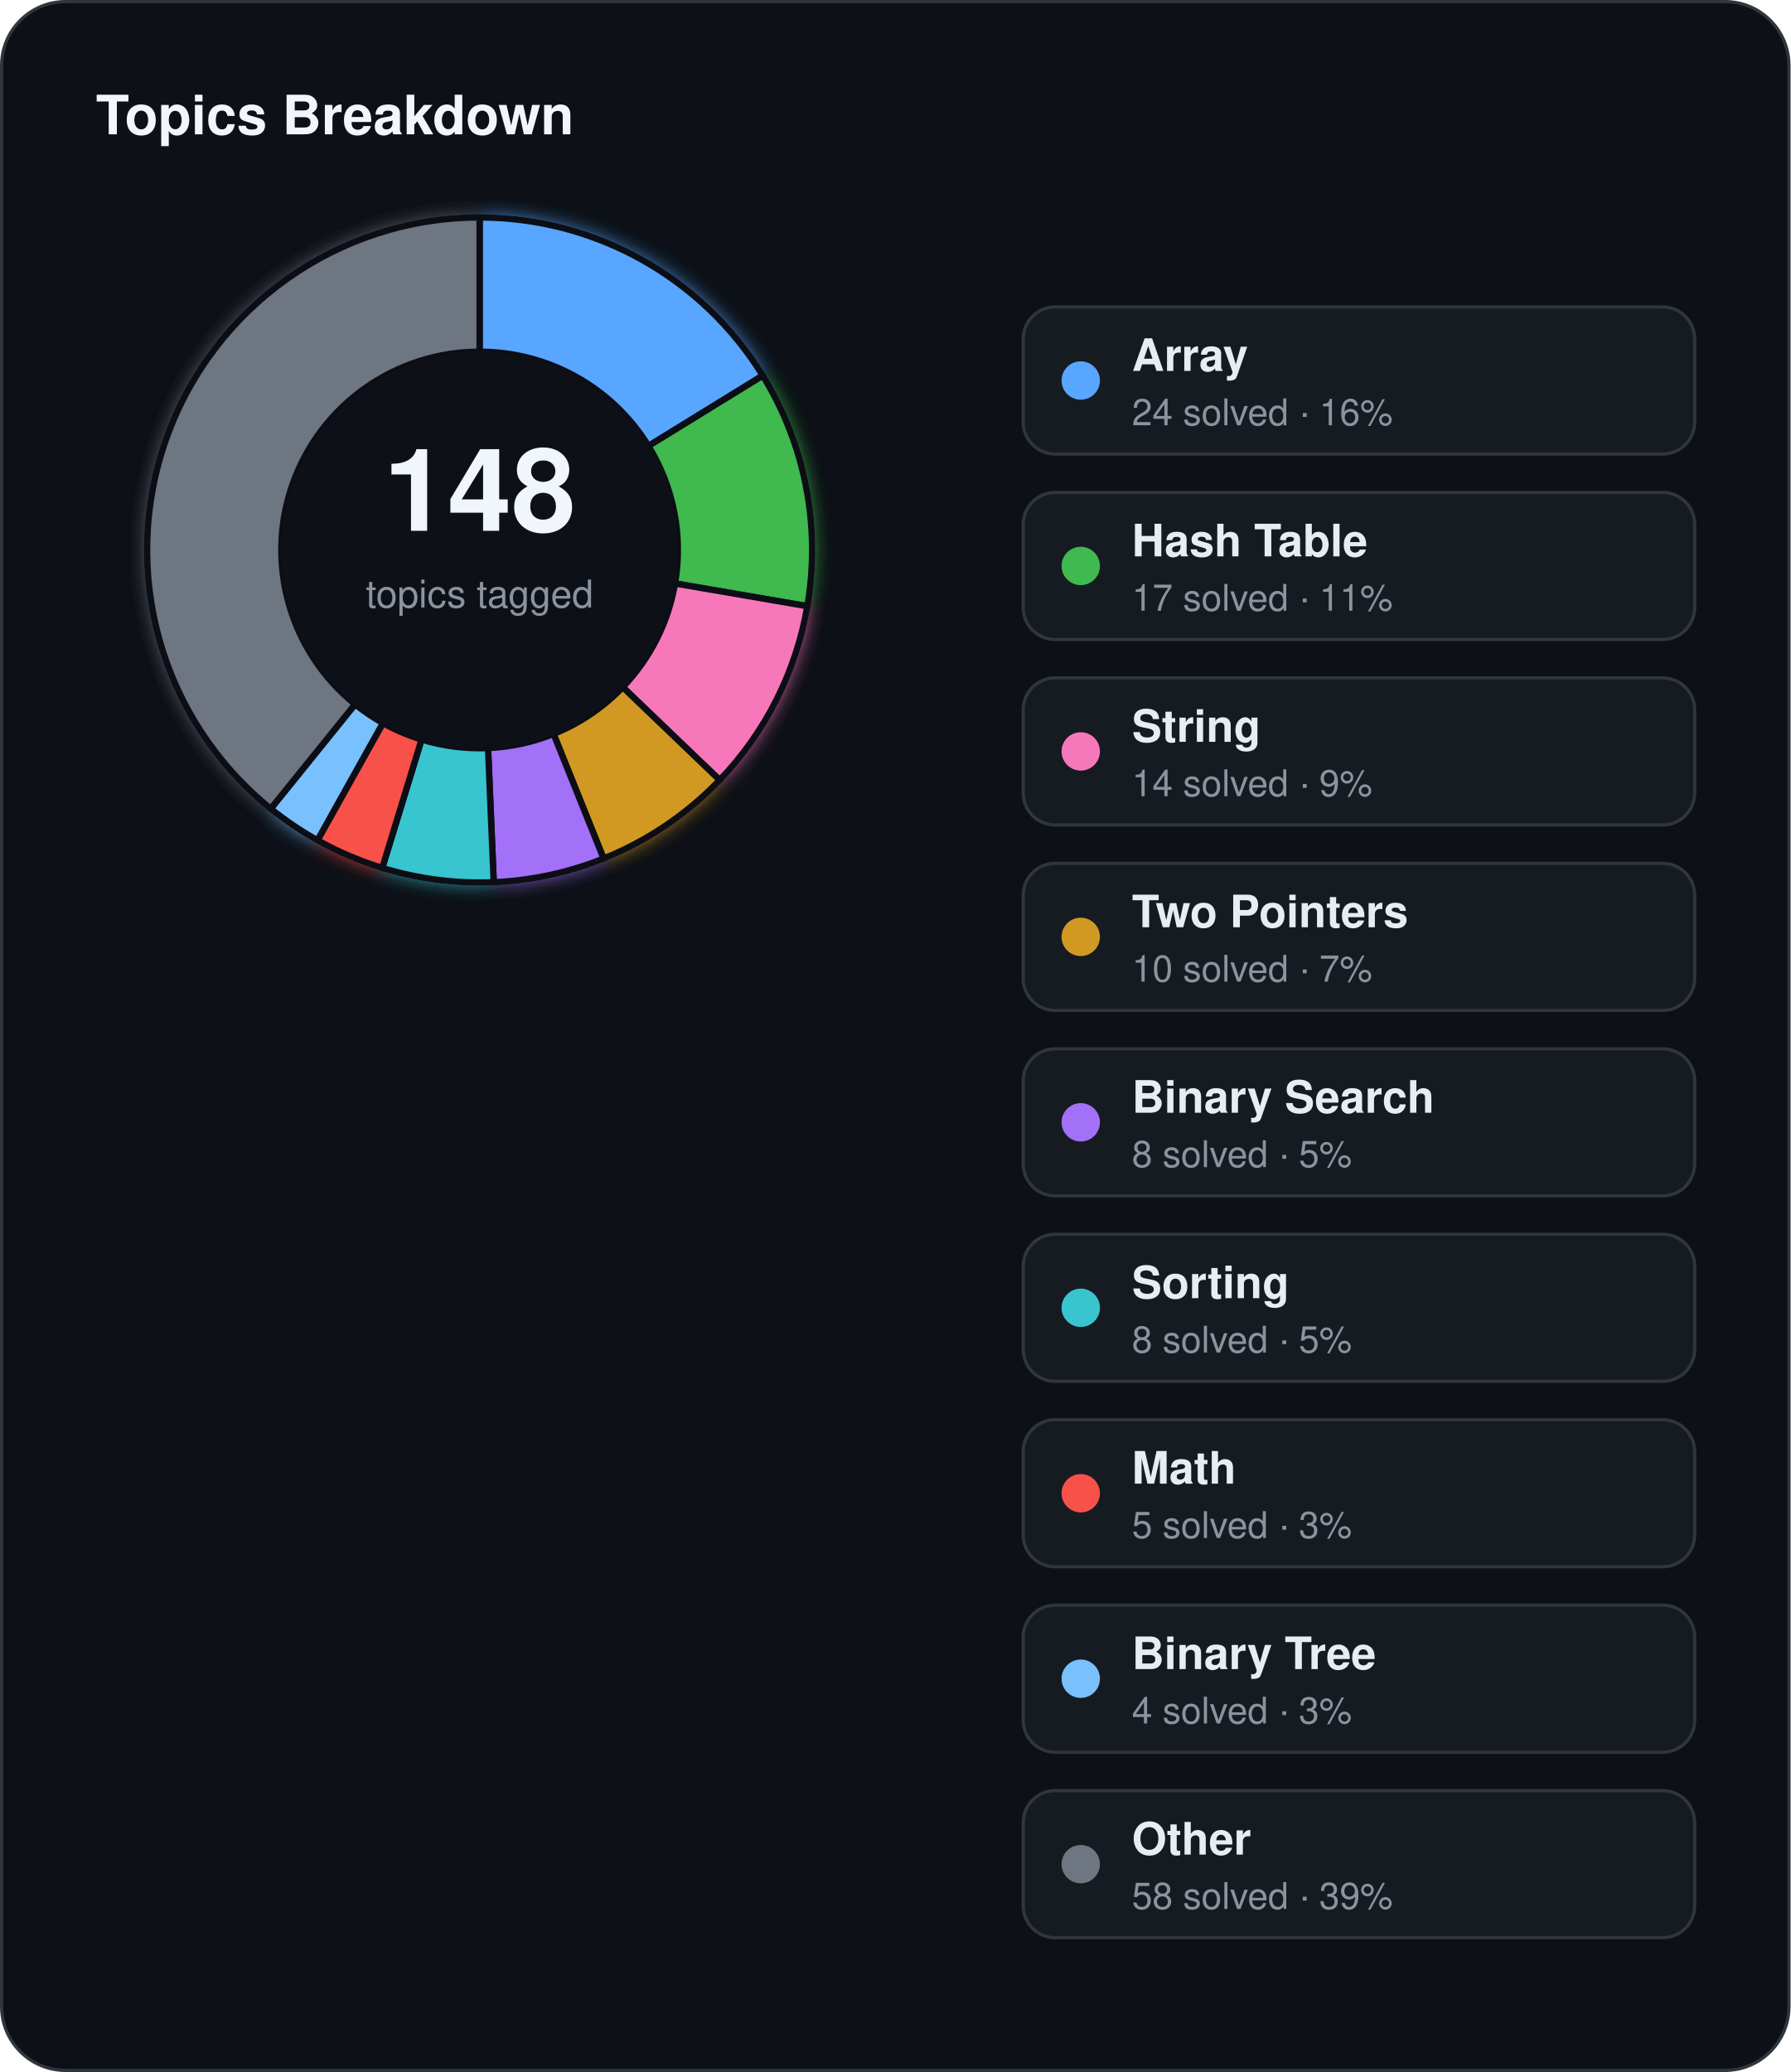
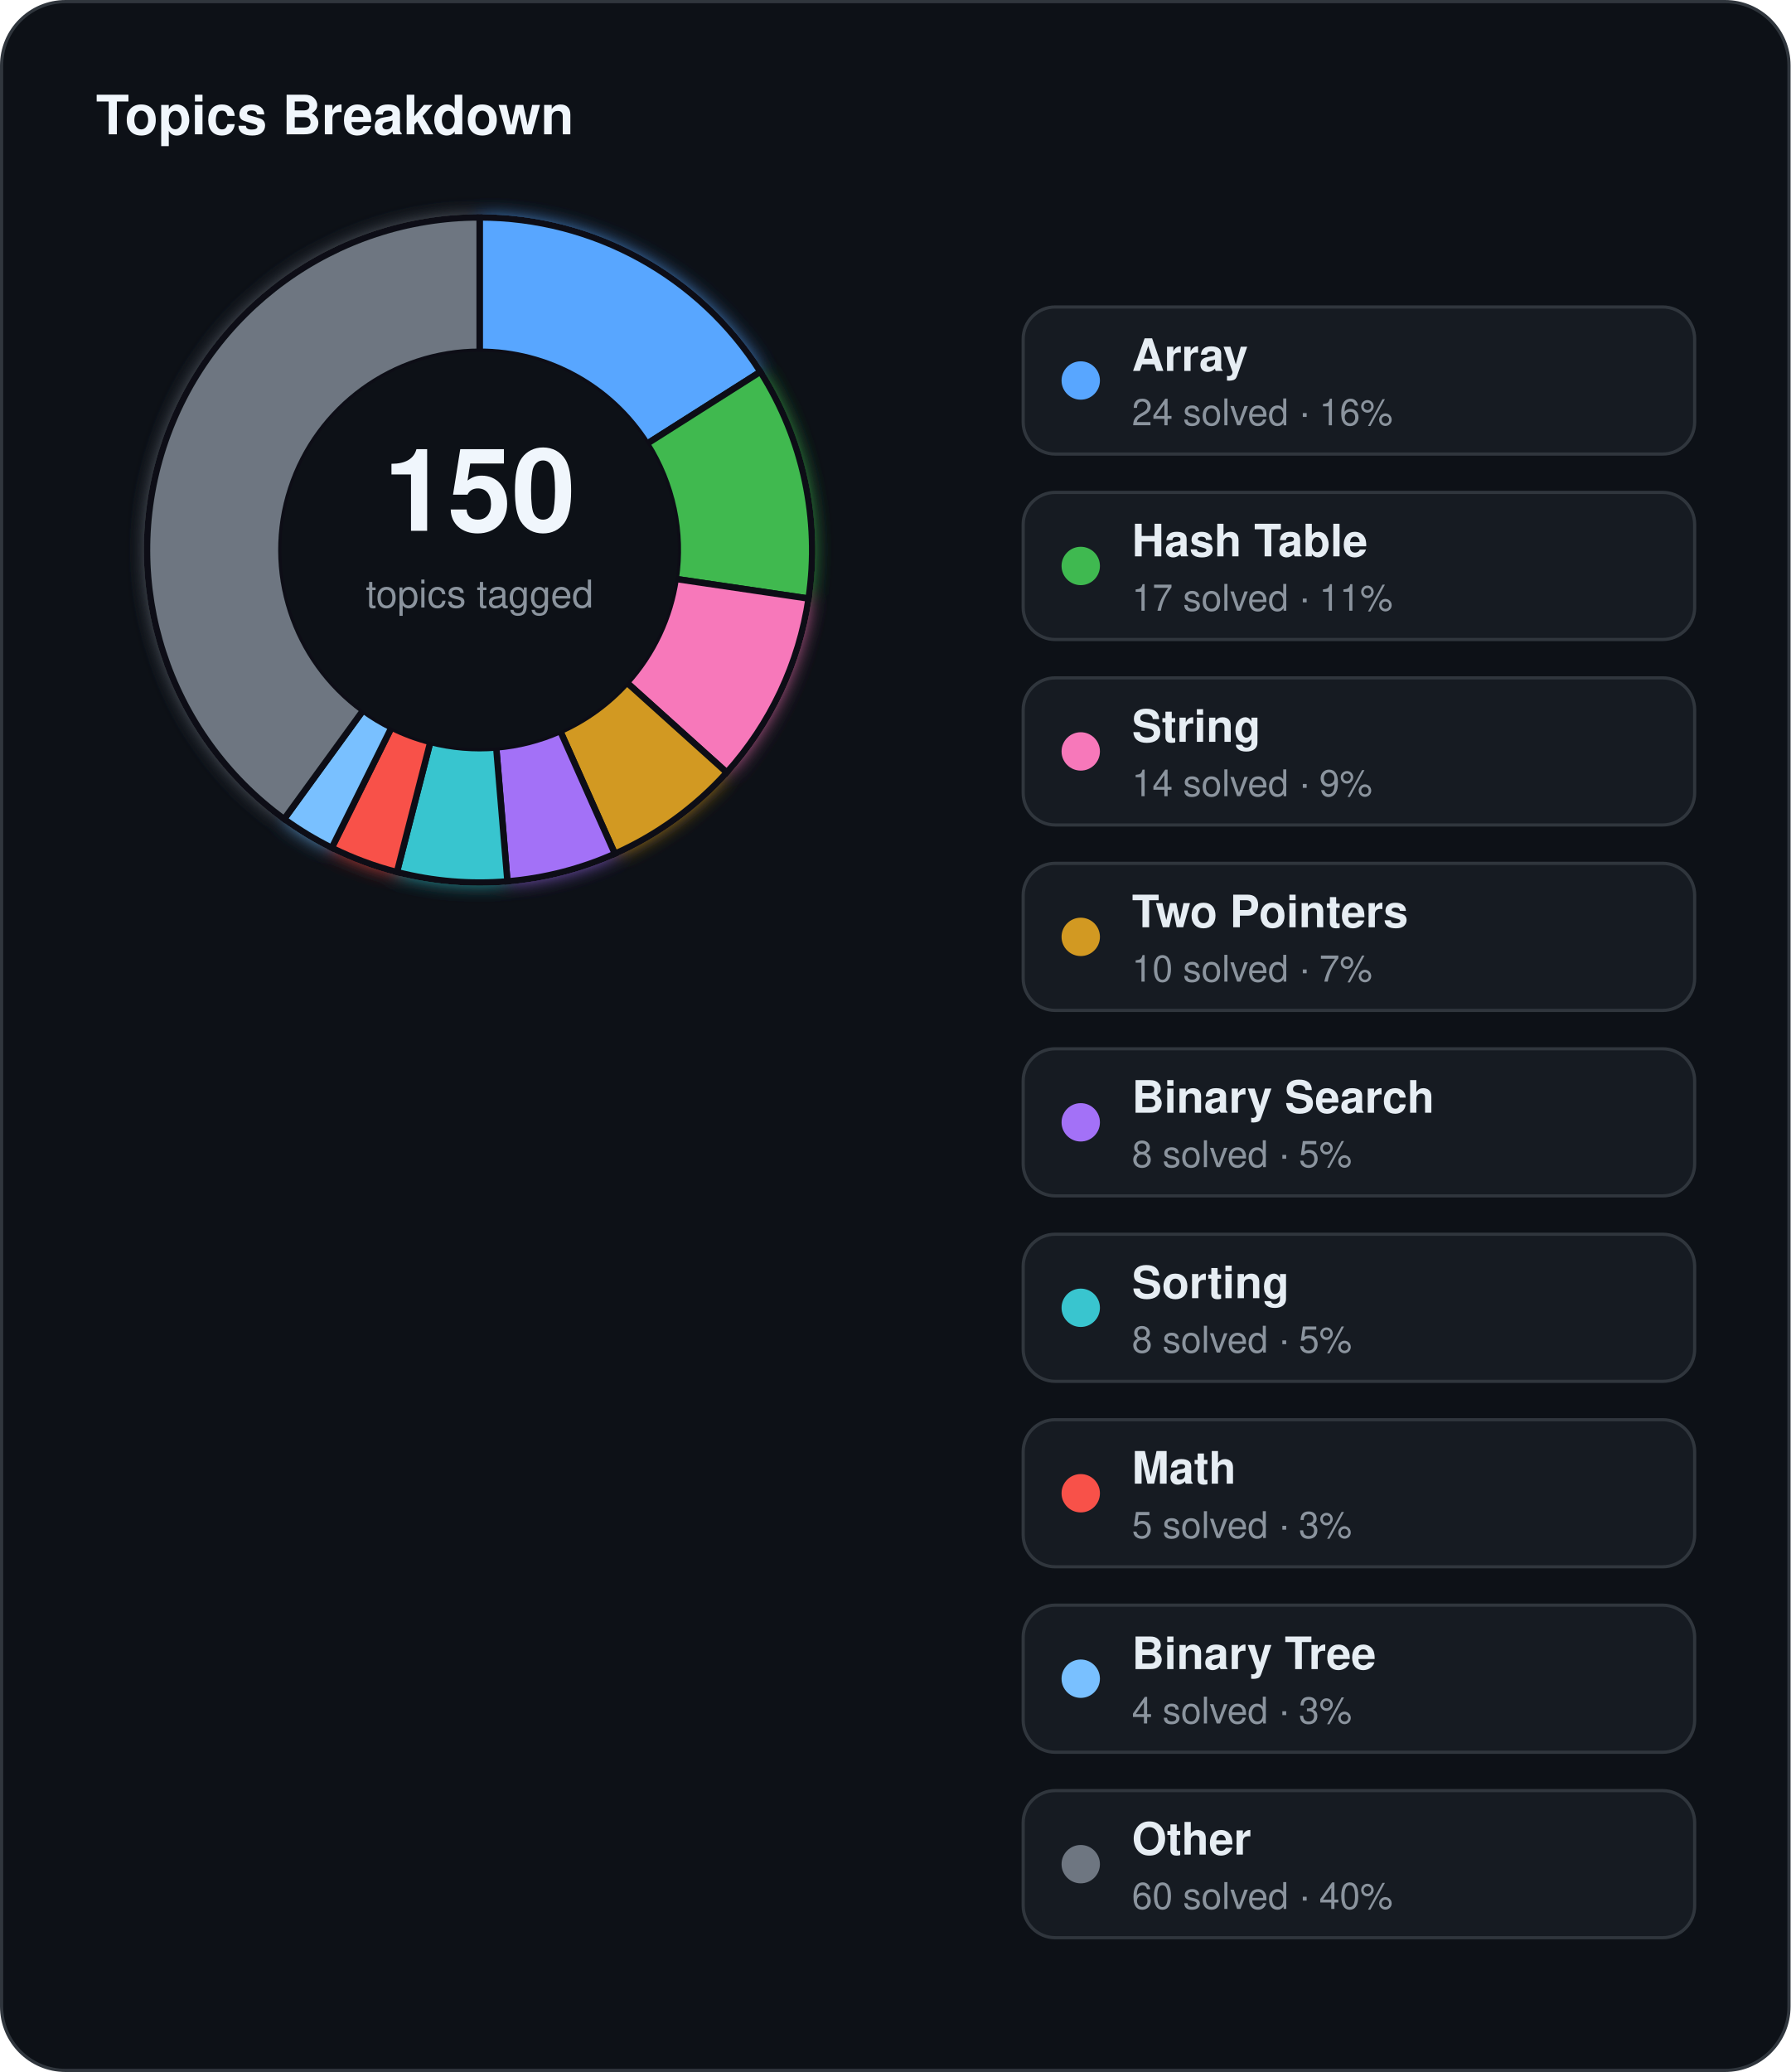
<svg xmlns="http://www.w3.org/2000/svg" width="560" height="648" viewBox="0 0 560 648">
  <defs>
    <filter id="topics-glow" x="-60%" y="-60%" width="220%" height="220%">
      <feGaussianBlur stdDeviation="3" result="blur" />
      <feMerge>
        <feMergeNode in="blur" />
        <feMergeNode in="SourceGraphic" />
      </feMerge>
    </filter>
  </defs>
  <rect x="0.5" y="0.5" width="559" height="647" rx="20" fill="#0d1117" stroke="#30363d" stroke-width="1" />
  <text x="30" y="42" fill="#f0f6fc" font-family="Segoe UI, Helvetica, Arial, sans-serif" font-size="17" font-weight="700">Topics Breakdown</text>
  <g filter="url(#topics-glow)">
-     <path d="M 150.00,68.00 A 104,104 0 0 1 238.56,117.47 L 202.79,139.49 A 62,62 0 0 0 150.00,110.00 Z" fill="#58a6ff" stroke="#0d1117" stroke-width="2" />
-     <path d="M 238.56,117.47 A 104,104 0 0 1 252.50,189.58 L 211.11,182.48 A 62,62 0 0 0 202.79,139.49 Z" fill="#3fb950" stroke="#0d1117" stroke-width="2" />
-     <path d="M 252.50,189.58 A 104,104 0 0 1 225.08,243.96 L 194.76,214.90 A 62,62 0 0 0 211.11,182.48 Z" fill="#f778ba" stroke="#0d1117" stroke-width="2" />
-     <path d="M 225.08,243.96 A 104,104 0 0 1 188.78,268.50 L 173.12,229.53 A 62,62 0 0 0 194.76,214.90 Z" fill="#d29922" stroke="#0d1117" stroke-width="2" />
-     <path d="M 188.78,268.50 A 104,104 0 0 1 154.41,275.91 L 152.63,233.94 A 62,62 0 0 0 173.12,229.53 Z" fill="#a371f7" stroke="#0d1117" stroke-width="2" />
-     <path d="M 154.41,275.91 A 104,104 0 0 1 119.55,271.44 L 131.84,231.28 A 62,62 0 0 0 152.63,233.94 Z" fill="#39c5cf" stroke="#0d1117" stroke-width="2" />
-     <path d="M 119.55,271.44 A 104,104 0 0 1 99.28,262.79 L 119.76,226.13 A 62,62 0 0 0 131.84,231.28 Z" fill="#f85149" stroke="#0d1117" stroke-width="2" />
-     <path d="M 99.28,262.79 A 104,104 0 0 1 84.67,252.92 L 111.05,220.24 A 62,62 0 0 0 119.76,226.13 Z" fill="#79c0ff" stroke="#0d1117" stroke-width="2" />
-     <path d="M 84.67,252.92 A 104,104 0 0 1 150.00,68.00 L 150.00,110.00 A 62,62 0 0 0 111.05,220.24 Z" fill="#6e7681" stroke="#0d1117" stroke-width="2" />
+     <path d="M 150.00,68.00 A 104,104 0 0 1 237.81,116.27 L 202.35,138.78 A 62,62 0 0 0 150.00,110.00 Z" fill="#58a6ff" stroke="#0d1117" stroke-width="2" />
+     <path d="M 237.81,116.27 A 104,104 0 0 1 252.88,187.19 L 211.33,181.06 A 62,62 0 0 0 202.35,138.78 Z" fill="#3fb950" stroke="#0d1117" stroke-width="2" />
+     <path d="M 252.88,187.19 A 104,104 0 0 1 227.29,241.59 L 196.07,213.49 A 62,62 0 0 0 211.33,181.06 Z" fill="#f778ba" stroke="#0d1117" stroke-width="2" />
+     <path d="M 227.29,241.59 A 104,104 0 0 1 192.30,267.01 L 175.22,228.64 A 62,62 0 0 0 196.07,213.49 Z" fill="#d29922" stroke="#0d1117" stroke-width="2" />
+     <path d="M 192.30,267.01 A 104,104 0 0 1 158.70,275.64 L 155.19,233.78 A 62,62 0 0 0 175.22,228.64 Z" fill="#a371f7" stroke="#0d1117" stroke-width="2" />
+     <path d="M 158.70,275.64 A 104,104 0 0 1 124.14,272.73 L 134.58,232.05 A 62,62 0 0 0 155.19,233.78 Z" fill="#39c5cf" stroke="#0d1117" stroke-width="2" />
+     <path d="M 124.14,272.73 A 104,104 0 0 1 103.76,265.15 L 122.43,227.53 A 62,62 0 0 0 134.58,232.05 Z" fill="#f85149" stroke="#0d1117" stroke-width="2" />
+     <path d="M 103.76,265.15 A 104,104 0 0 1 88.87,256.14 L 113.56,222.16 A 62,62 0 0 0 122.43,227.53 Z" fill="#79c0ff" stroke="#0d1117" stroke-width="2" />
+     <path d="M 88.87,256.14 A 104,104 0 0 1 150.00,68.00 L 150.00,110.00 A 62,62 0 0 0 113.56,222.16 Z" fill="#6e7681" stroke="#0d1117" stroke-width="2" />
  </g>
  <circle cx="150" cy="172" r="62" fill="#0d1117" />
-   <text x="150" y="166" text-anchor="middle" fill="#f0f6fc" font-family="Segoe UI, Helvetica, Arial, sans-serif" font-size="36" font-weight="700">148</text>
+   <text x="150" y="166" text-anchor="middle" fill="#f0f6fc" font-family="Segoe UI, Helvetica, Arial, sans-serif" font-size="36" font-weight="700">150</text>
  <text x="150" y="190" text-anchor="middle" fill="#8b949e" font-family="Segoe UI, Helvetica, Arial, sans-serif" font-size="12">topics tagged</text>
  <rect x="320" y="96" width="210" height="46" rx="10" fill="#161b22" stroke="#30363d" stroke-width="1" />
  <circle cx="338" cy="119" r="6" fill="#58a6ff" />
  <text x="354" y="116" fill="#e6edf3" font-family="Segoe UI, Helvetica, Arial, sans-serif" font-size="14" font-weight="600">Array</text>
  <text x="354" y="133" fill="#8b949e" font-family="Segoe UI, Helvetica, Arial, sans-serif" font-size="11.5">24 solved · 16%</text>
  <rect x="320" y="154" width="210" height="46" rx="10" fill="#161b22" stroke="#30363d" stroke-width="1" />
  <circle cx="338" cy="177" r="6" fill="#3fb950" />
  <text x="354" y="174" fill="#e6edf3" font-family="Segoe UI, Helvetica, Arial, sans-serif" font-size="14" font-weight="600">Hash Table</text>
  <text x="354" y="191" fill="#8b949e" font-family="Segoe UI, Helvetica, Arial, sans-serif" font-size="11.5">17 solved · 11%</text>
  <rect x="320" y="212" width="210" height="46" rx="10" fill="#161b22" stroke="#30363d" stroke-width="1" />
  <circle cx="338" cy="235" r="6" fill="#f778ba" />
  <text x="354" y="232" fill="#e6edf3" font-family="Segoe UI, Helvetica, Arial, sans-serif" font-size="14" font-weight="600">String</text>
  <text x="354" y="249" fill="#8b949e" font-family="Segoe UI, Helvetica, Arial, sans-serif" font-size="11.5">14 solved · 9%</text>
  <rect x="320" y="270" width="210" height="46" rx="10" fill="#161b22" stroke="#30363d" stroke-width="1" />
  <circle cx="338" cy="293" r="6" fill="#d29922" />
  <text x="354" y="290" fill="#e6edf3" font-family="Segoe UI, Helvetica, Arial, sans-serif" font-size="14" font-weight="600">Two Pointers</text>
  <text x="354" y="307" fill="#8b949e" font-family="Segoe UI, Helvetica, Arial, sans-serif" font-size="11.5">10 solved · 7%</text>
  <rect x="320" y="328" width="210" height="46" rx="10" fill="#161b22" stroke="#30363d" stroke-width="1" />
  <circle cx="338" cy="351" r="6" fill="#a371f7" />
  <text x="354" y="348" fill="#e6edf3" font-family="Segoe UI, Helvetica, Arial, sans-serif" font-size="14" font-weight="600">Binary Search</text>
  <text x="354" y="365" fill="#8b949e" font-family="Segoe UI, Helvetica, Arial, sans-serif" font-size="11.5">8 solved · 5%</text>
  <rect x="320" y="386" width="210" height="46" rx="10" fill="#161b22" stroke="#30363d" stroke-width="1" />
  <circle cx="338" cy="409" r="6" fill="#39c5cf" />
  <text x="354" y="406" fill="#e6edf3" font-family="Segoe UI, Helvetica, Arial, sans-serif" font-size="14" font-weight="600">Sorting</text>
  <text x="354" y="423" fill="#8b949e" font-family="Segoe UI, Helvetica, Arial, sans-serif" font-size="11.5">8 solved · 5%</text>
  <rect x="320" y="444" width="210" height="46" rx="10" fill="#161b22" stroke="#30363d" stroke-width="1" />
  <circle cx="338" cy="467" r="6" fill="#f85149" />
  <text x="354" y="464" fill="#e6edf3" font-family="Segoe UI, Helvetica, Arial, sans-serif" font-size="14" font-weight="600">Math</text>
  <text x="354" y="481" fill="#8b949e" font-family="Segoe UI, Helvetica, Arial, sans-serif" font-size="11.5">5 solved · 3%</text>
  <rect x="320" y="502" width="210" height="46" rx="10" fill="#161b22" stroke="#30363d" stroke-width="1" />
  <circle cx="338" cy="525" r="6" fill="#79c0ff" />
  <text x="354" y="522" fill="#e6edf3" font-family="Segoe UI, Helvetica, Arial, sans-serif" font-size="14" font-weight="600">Binary Tree</text>
  <text x="354" y="539" fill="#8b949e" font-family="Segoe UI, Helvetica, Arial, sans-serif" font-size="11.5">4 solved · 3%</text>
  <rect x="320" y="560" width="210" height="46" rx="10" fill="#161b22" stroke="#30363d" stroke-width="1" />
  <circle cx="338" cy="583" r="6" fill="#6e7681" />
  <text x="354" y="580" fill="#e6edf3" font-family="Segoe UI, Helvetica, Arial, sans-serif" font-size="14" font-weight="600">Other</text>
-   <text x="354" y="597" fill="#8b949e" font-family="Segoe UI, Helvetica, Arial, sans-serif" font-size="11.5">58 solved · 39%</text>
+   <text x="354" y="597" fill="#8b949e" font-family="Segoe UI, Helvetica, Arial, sans-serif" font-size="11.5">60 solved · 40%</text>
</svg>
